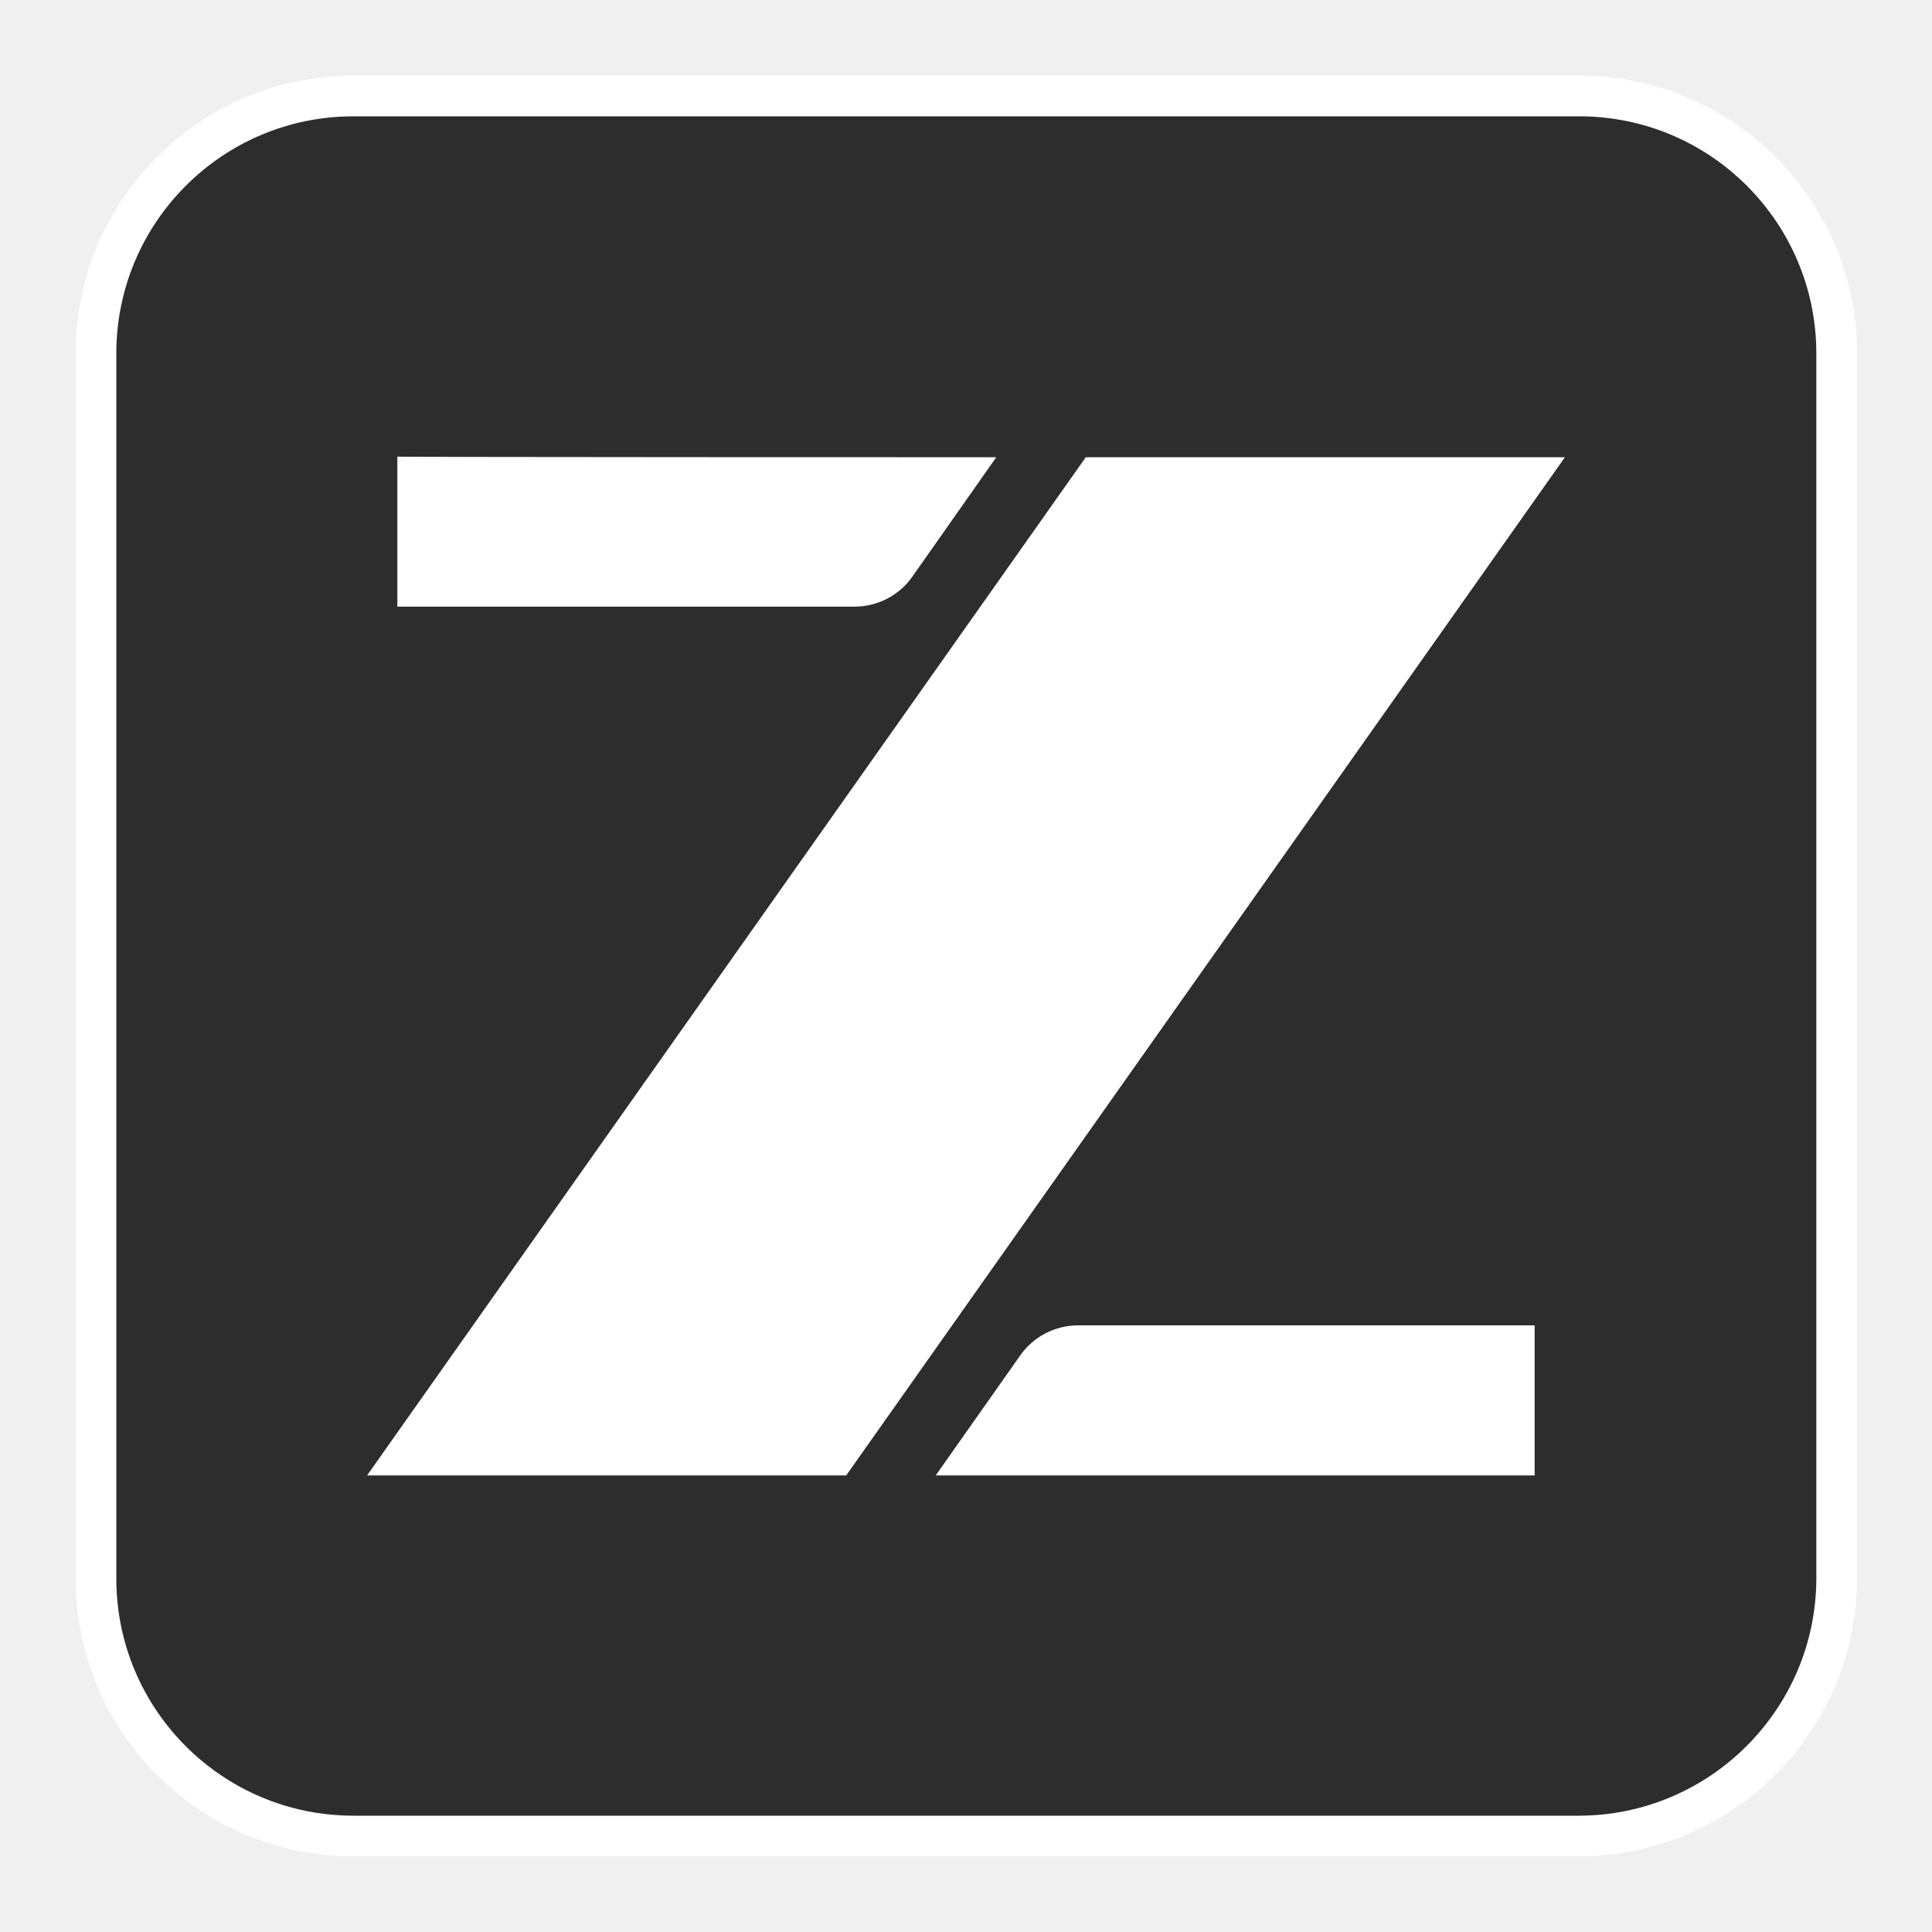
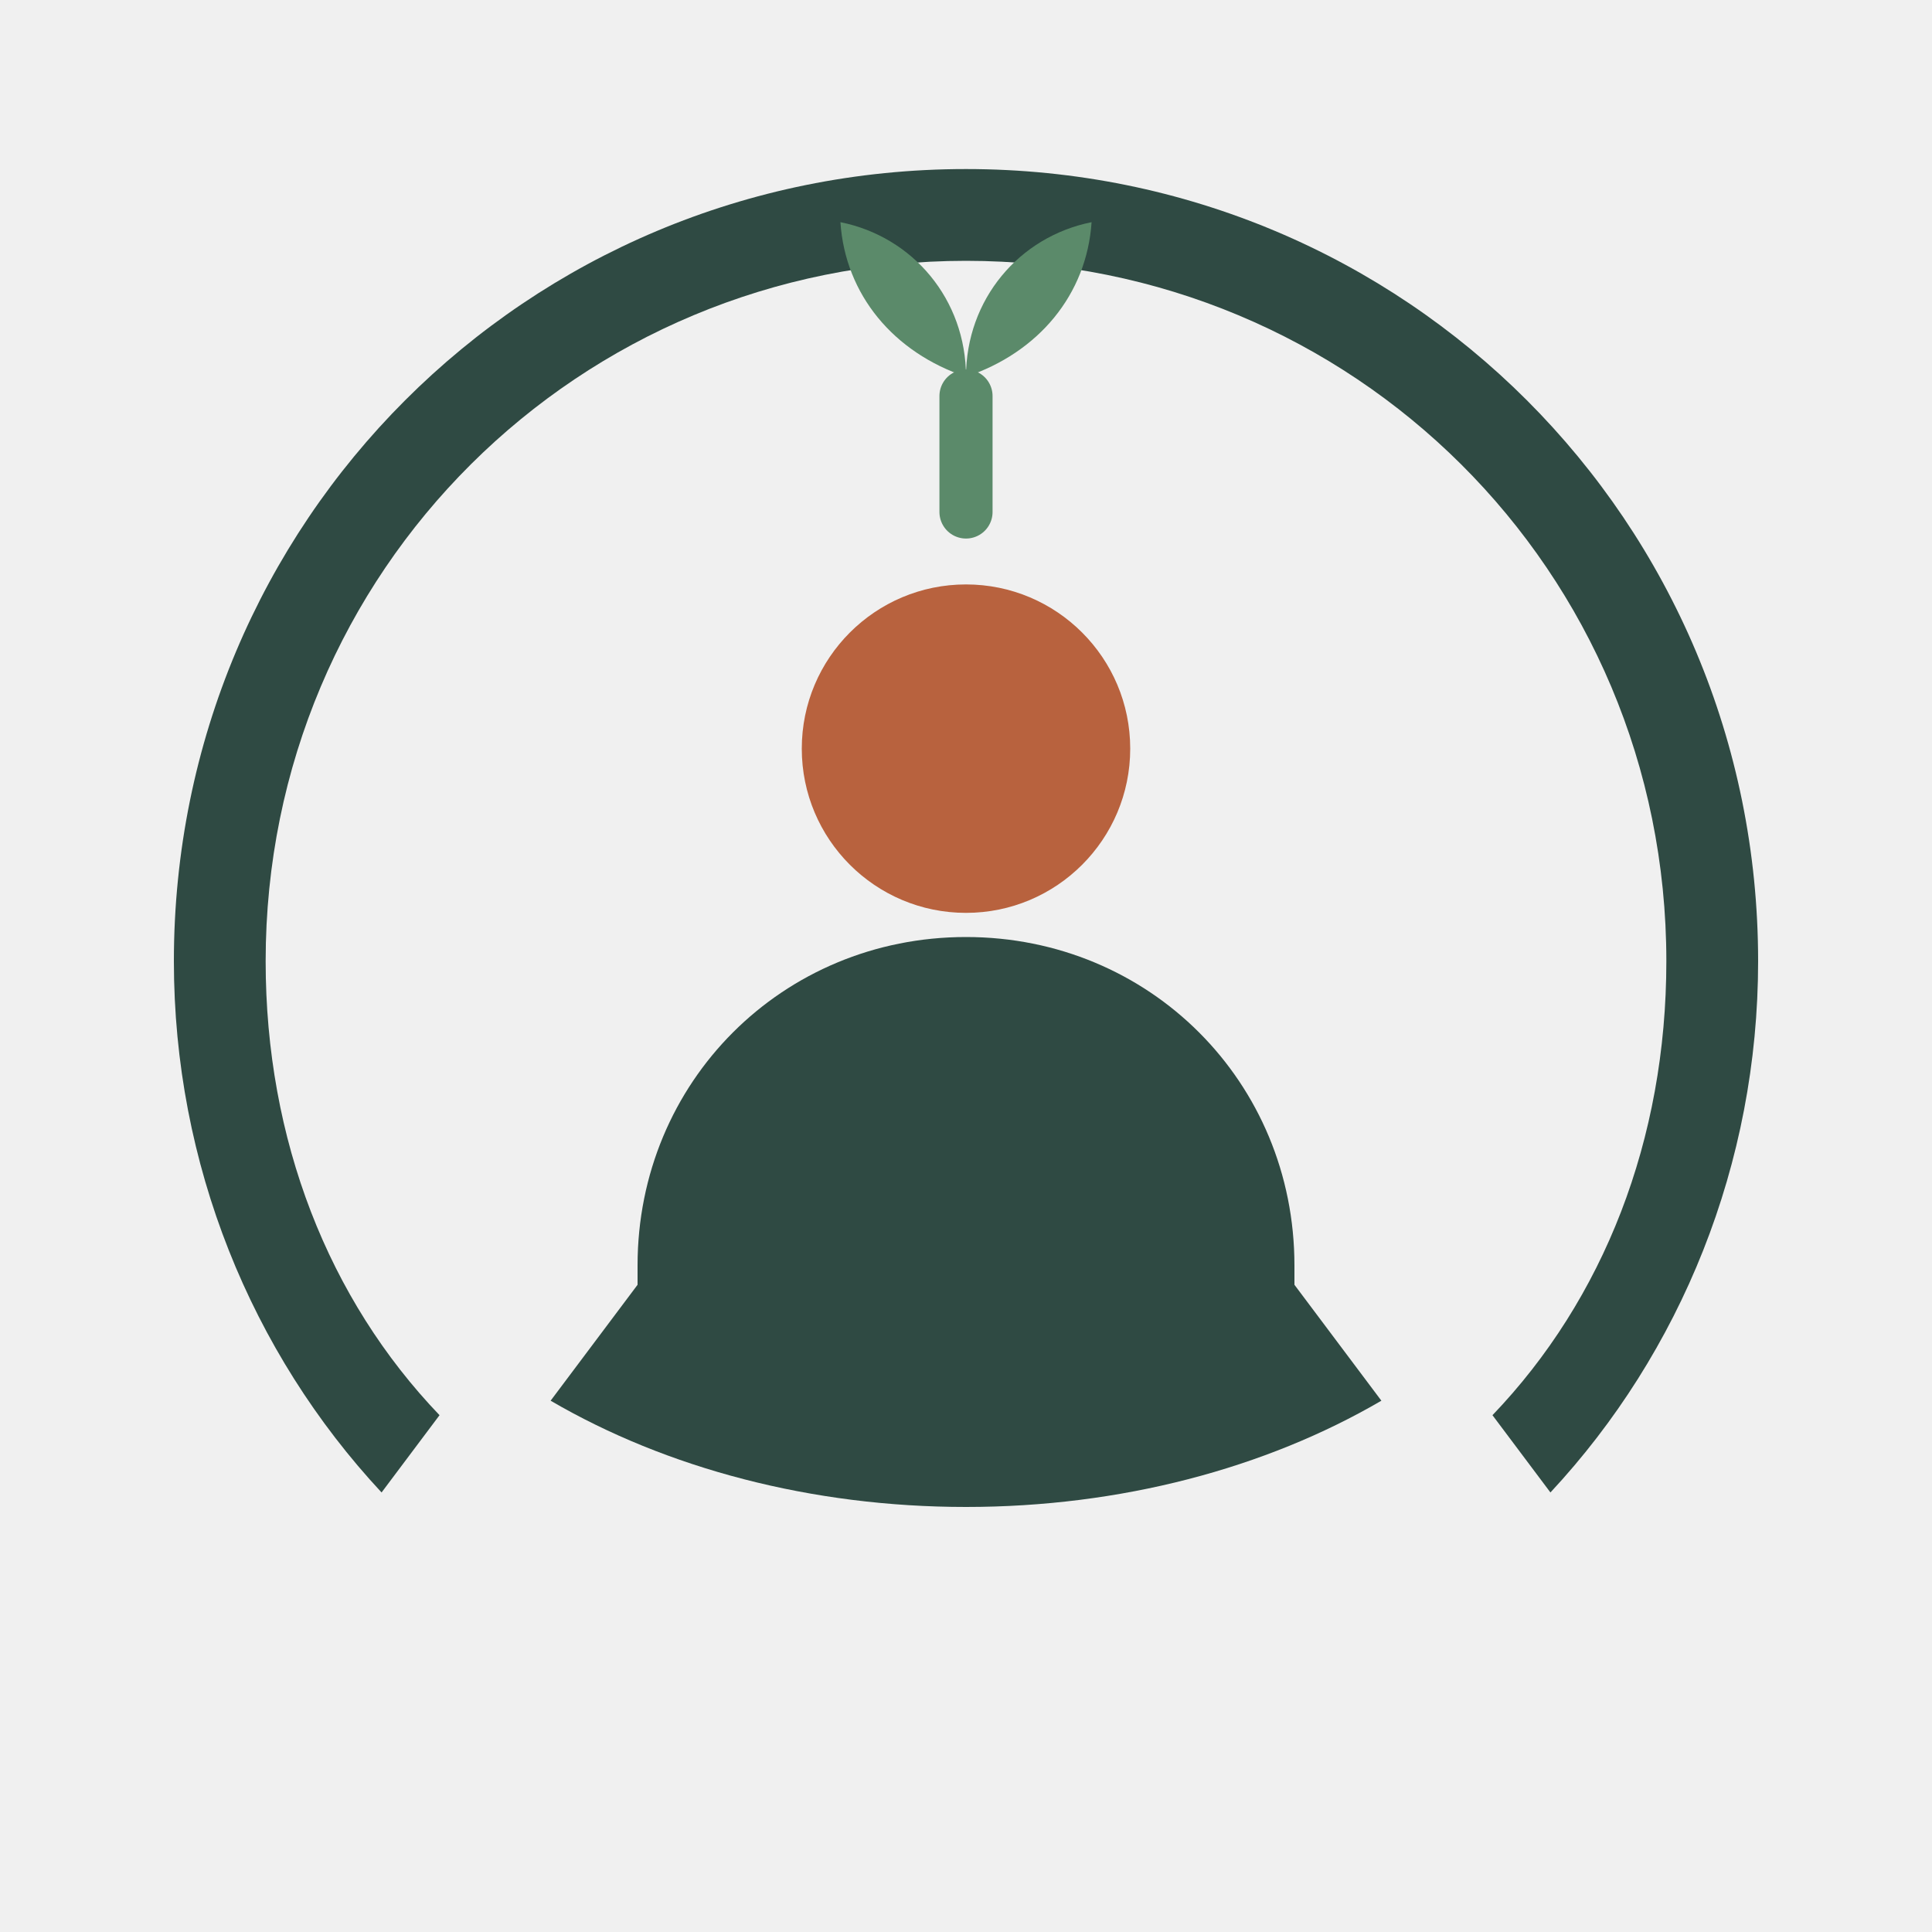
- <svg xmlns="http://www.w3.org/2000/svg" version="1.1" x="0px" y="0px" viewBox="0 0 30 30" style="enable-background:new 0 0 30 30;" xml:space="preserve">
-   <defs>
-     <style type="text/css">
-     .st194{fill:#2D2D2D;stroke:#FFFFFF;stroke-width:0.632;stroke-miterlimit:10;}
-     .st23{fill:#FFFFFF;}
- 
-     .z-breathe {
-       animation: breathe 2.5s ease-in-out infinite;
-     }
- 
-     @keyframes breathe {
-       0%, 100% { opacity: 0.7; }
-       50% { opacity: 1; }
-     }
-   </style>
-   </defs>
-   <g>
-     <path class="st194" d="M24.51,28.51H5.49c-2.21,0-4-1.79-4-4V5.49c0-2.21,1.79-4,4-4h19.03c2.21,0,4,1.79,4,4v19.03     C28.51,26.72,26.72,28.51,24.51,28.51z" />
-     <g class="z-breathe">
-       <path class="st23" d="M15.47,7.1l-1.3,1.85c-0.2,0.29-0.54,0.47-0.9,0.47h-7.1V7.09C6.16,7.1,15.47,7.1,15.47,7.1z" />
-       <polygon class="st23" points="24.3,7.1 13.14,22.91 5.7,22.91 16.86,7.1" />
-       <path class="st23" d="M14.53,22.91l1.31-1.86c0.2-0.29,0.54-0.47,0.9-0.47h7.09v2.33H14.53z" />
-     </g>
-   </g>
+ <svg xmlns="http://www.w3.org/2000/svg" width="40" height="40" viewBox="0 0 40 40" fill="none" role="img" aria-label="NR-1 Copsoq">
+   <path d="M20 3.5C10.9 3.5 3.6 10.8 3.6 19.9c0 4.2 1.6 8.1 4.3 11l1.2-1.6C6.8 26.9 5.5 23.6 5.5 19.9 5.5 11.8 12 5.4 20 5.4s14.5 6.4 14.5 14.5c0 3.7-1.3 7-3.6 9.4l1.2 1.6c2.7-2.9 4.3-6.8 4.3-11C36.4 10.8 29.1 3.5 20 3.5z" fill="#2F4A43" />
+   <circle cx="20" cy="15.5" r="3.4" fill="#B8623E" />
+   <path d="M13.2 26.2c0-3.8 3-6.8 6.8-6.8s6.8 3 6.8 6.8v.4l1.8 2.4c-2.4 1.4-5.4 2.2-8.6 2.2s-6.2-.8-8.6-2.2l1.8-2.4v-.4z" fill="#2F4A43" />
+   <path d="M20 7.8c0-1.6 1.1-2.9 2.6-3.2-.1 1.5-1.1 2.7-2.6 3.2zM20 7.8c0-1.6-1.1-2.9-2.6-3.2.1 1.5 1.1 2.7 2.6 3.2z" fill="#5B8A6A" />
+   <path d="M20 8.2v2.4" stroke="#5B8A6A" stroke-width="1.1" stroke-linecap="round" />
</svg>
